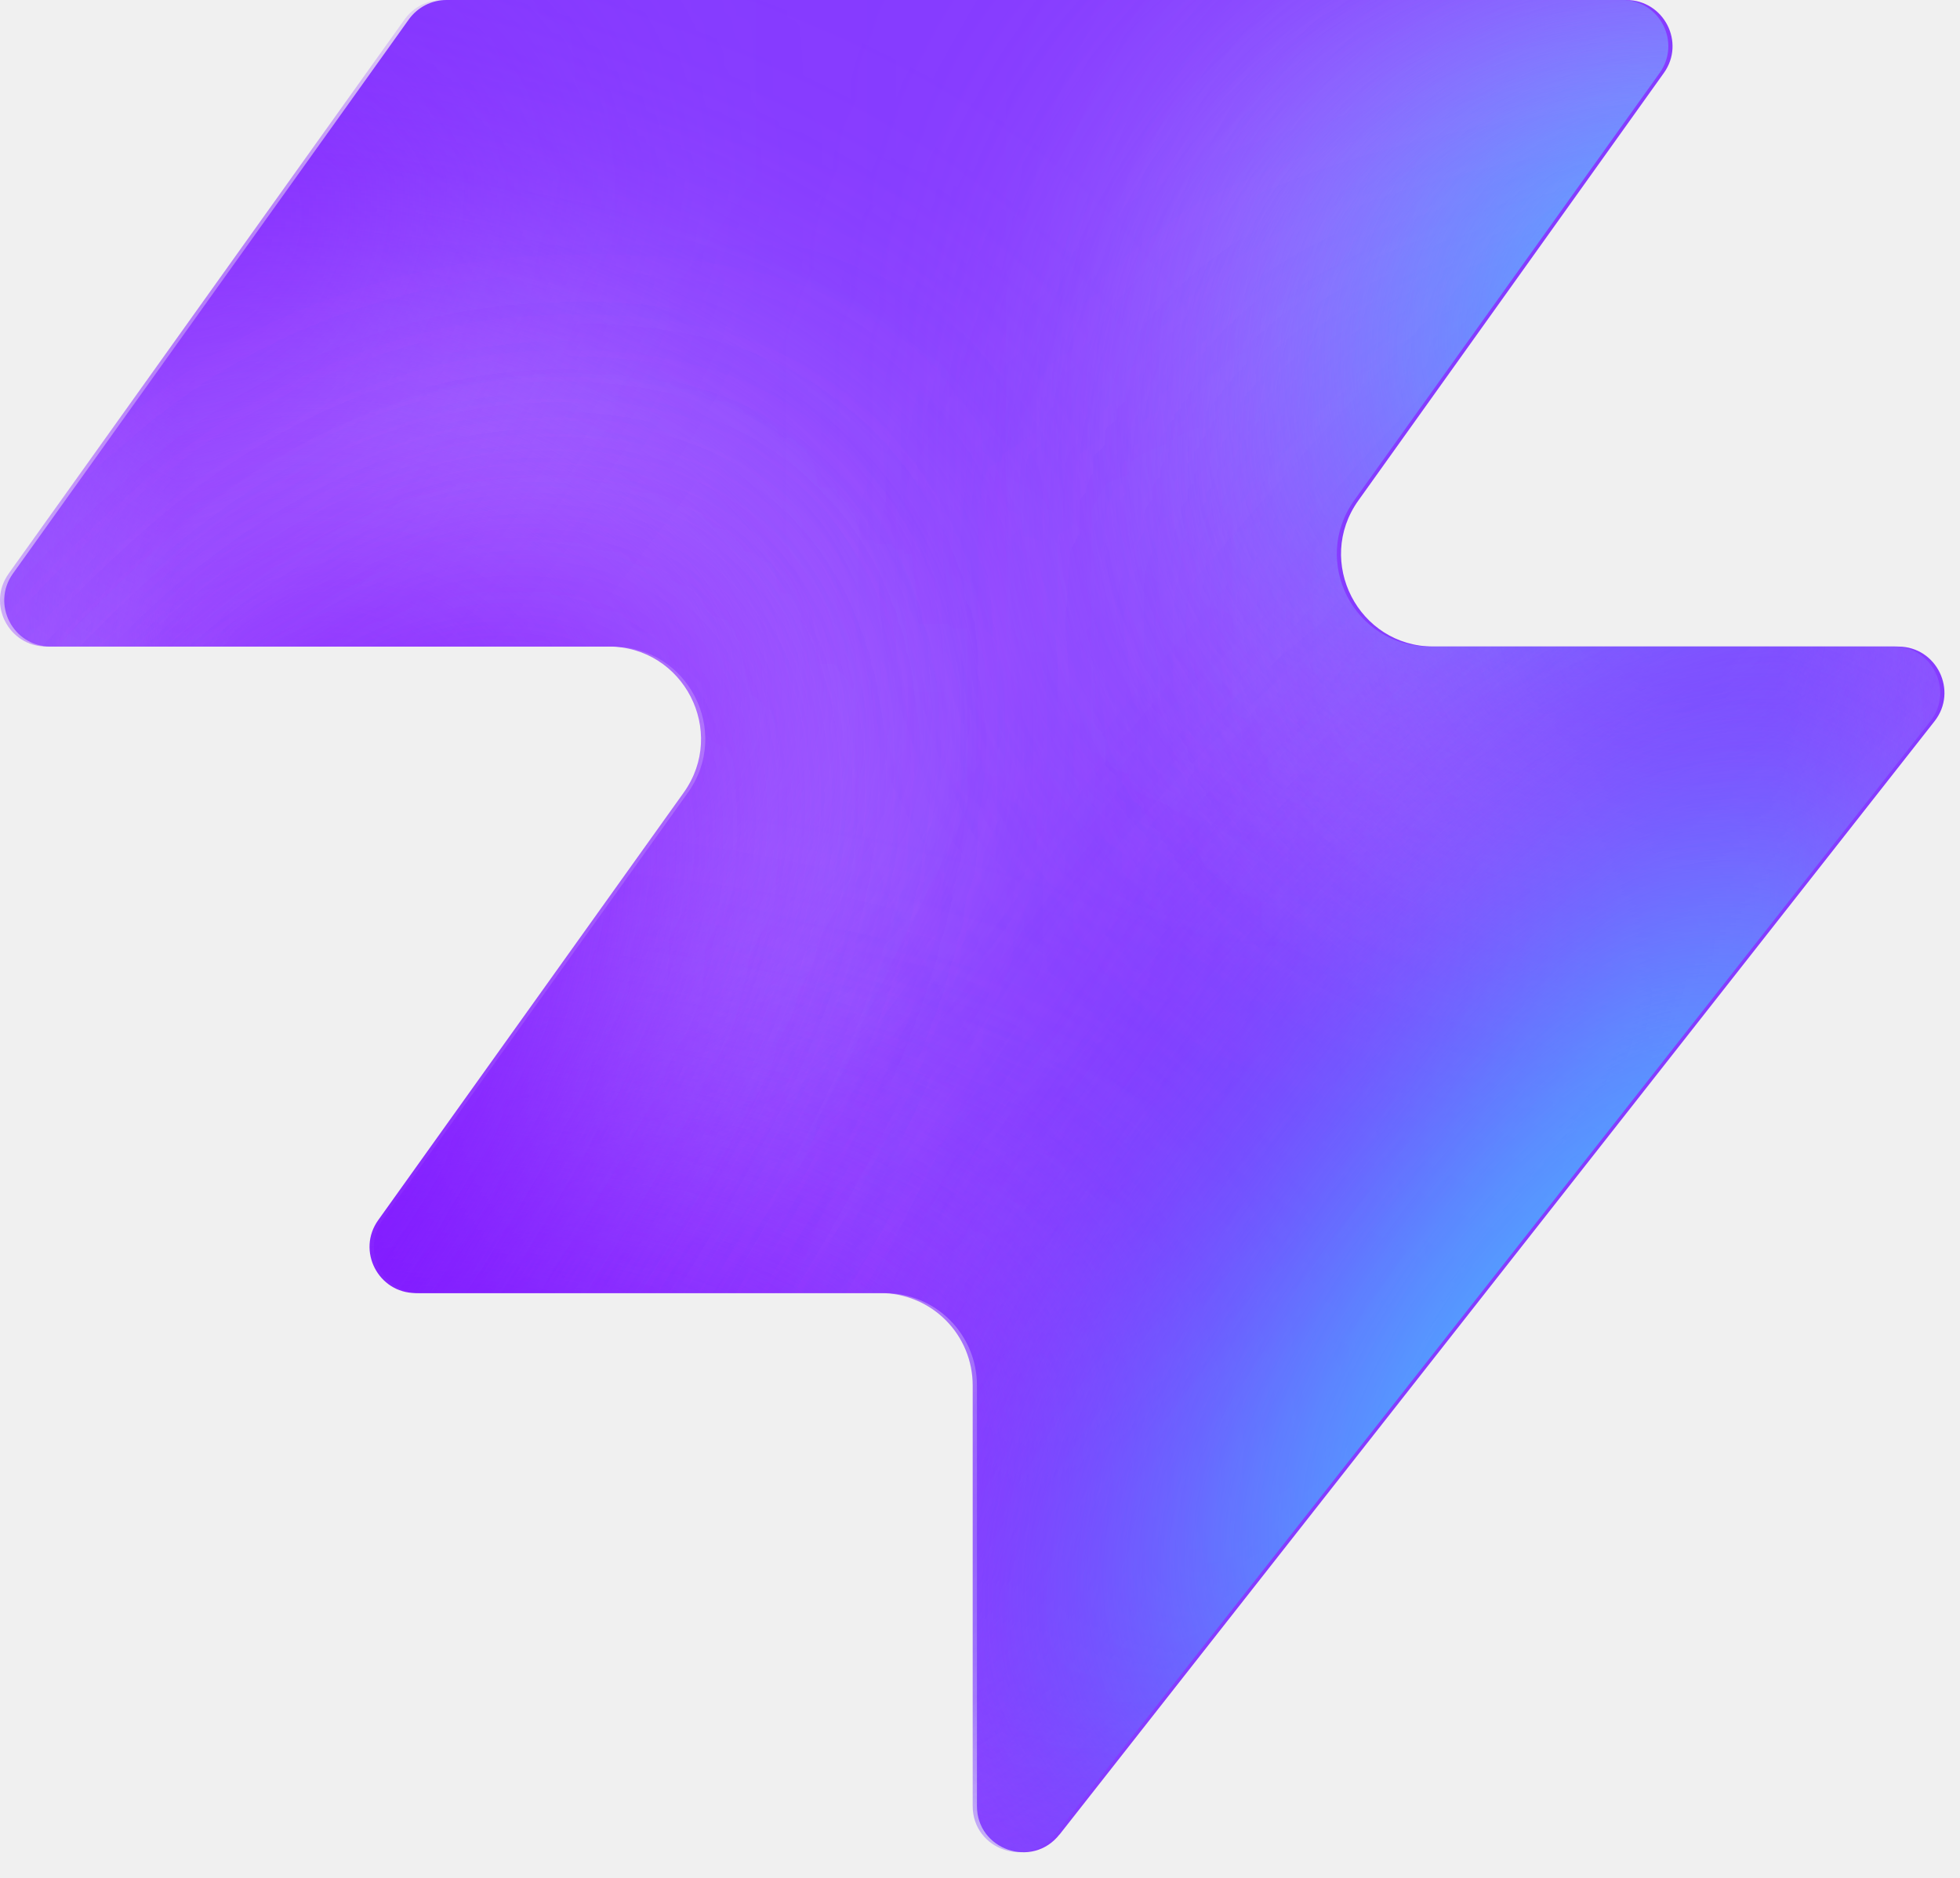
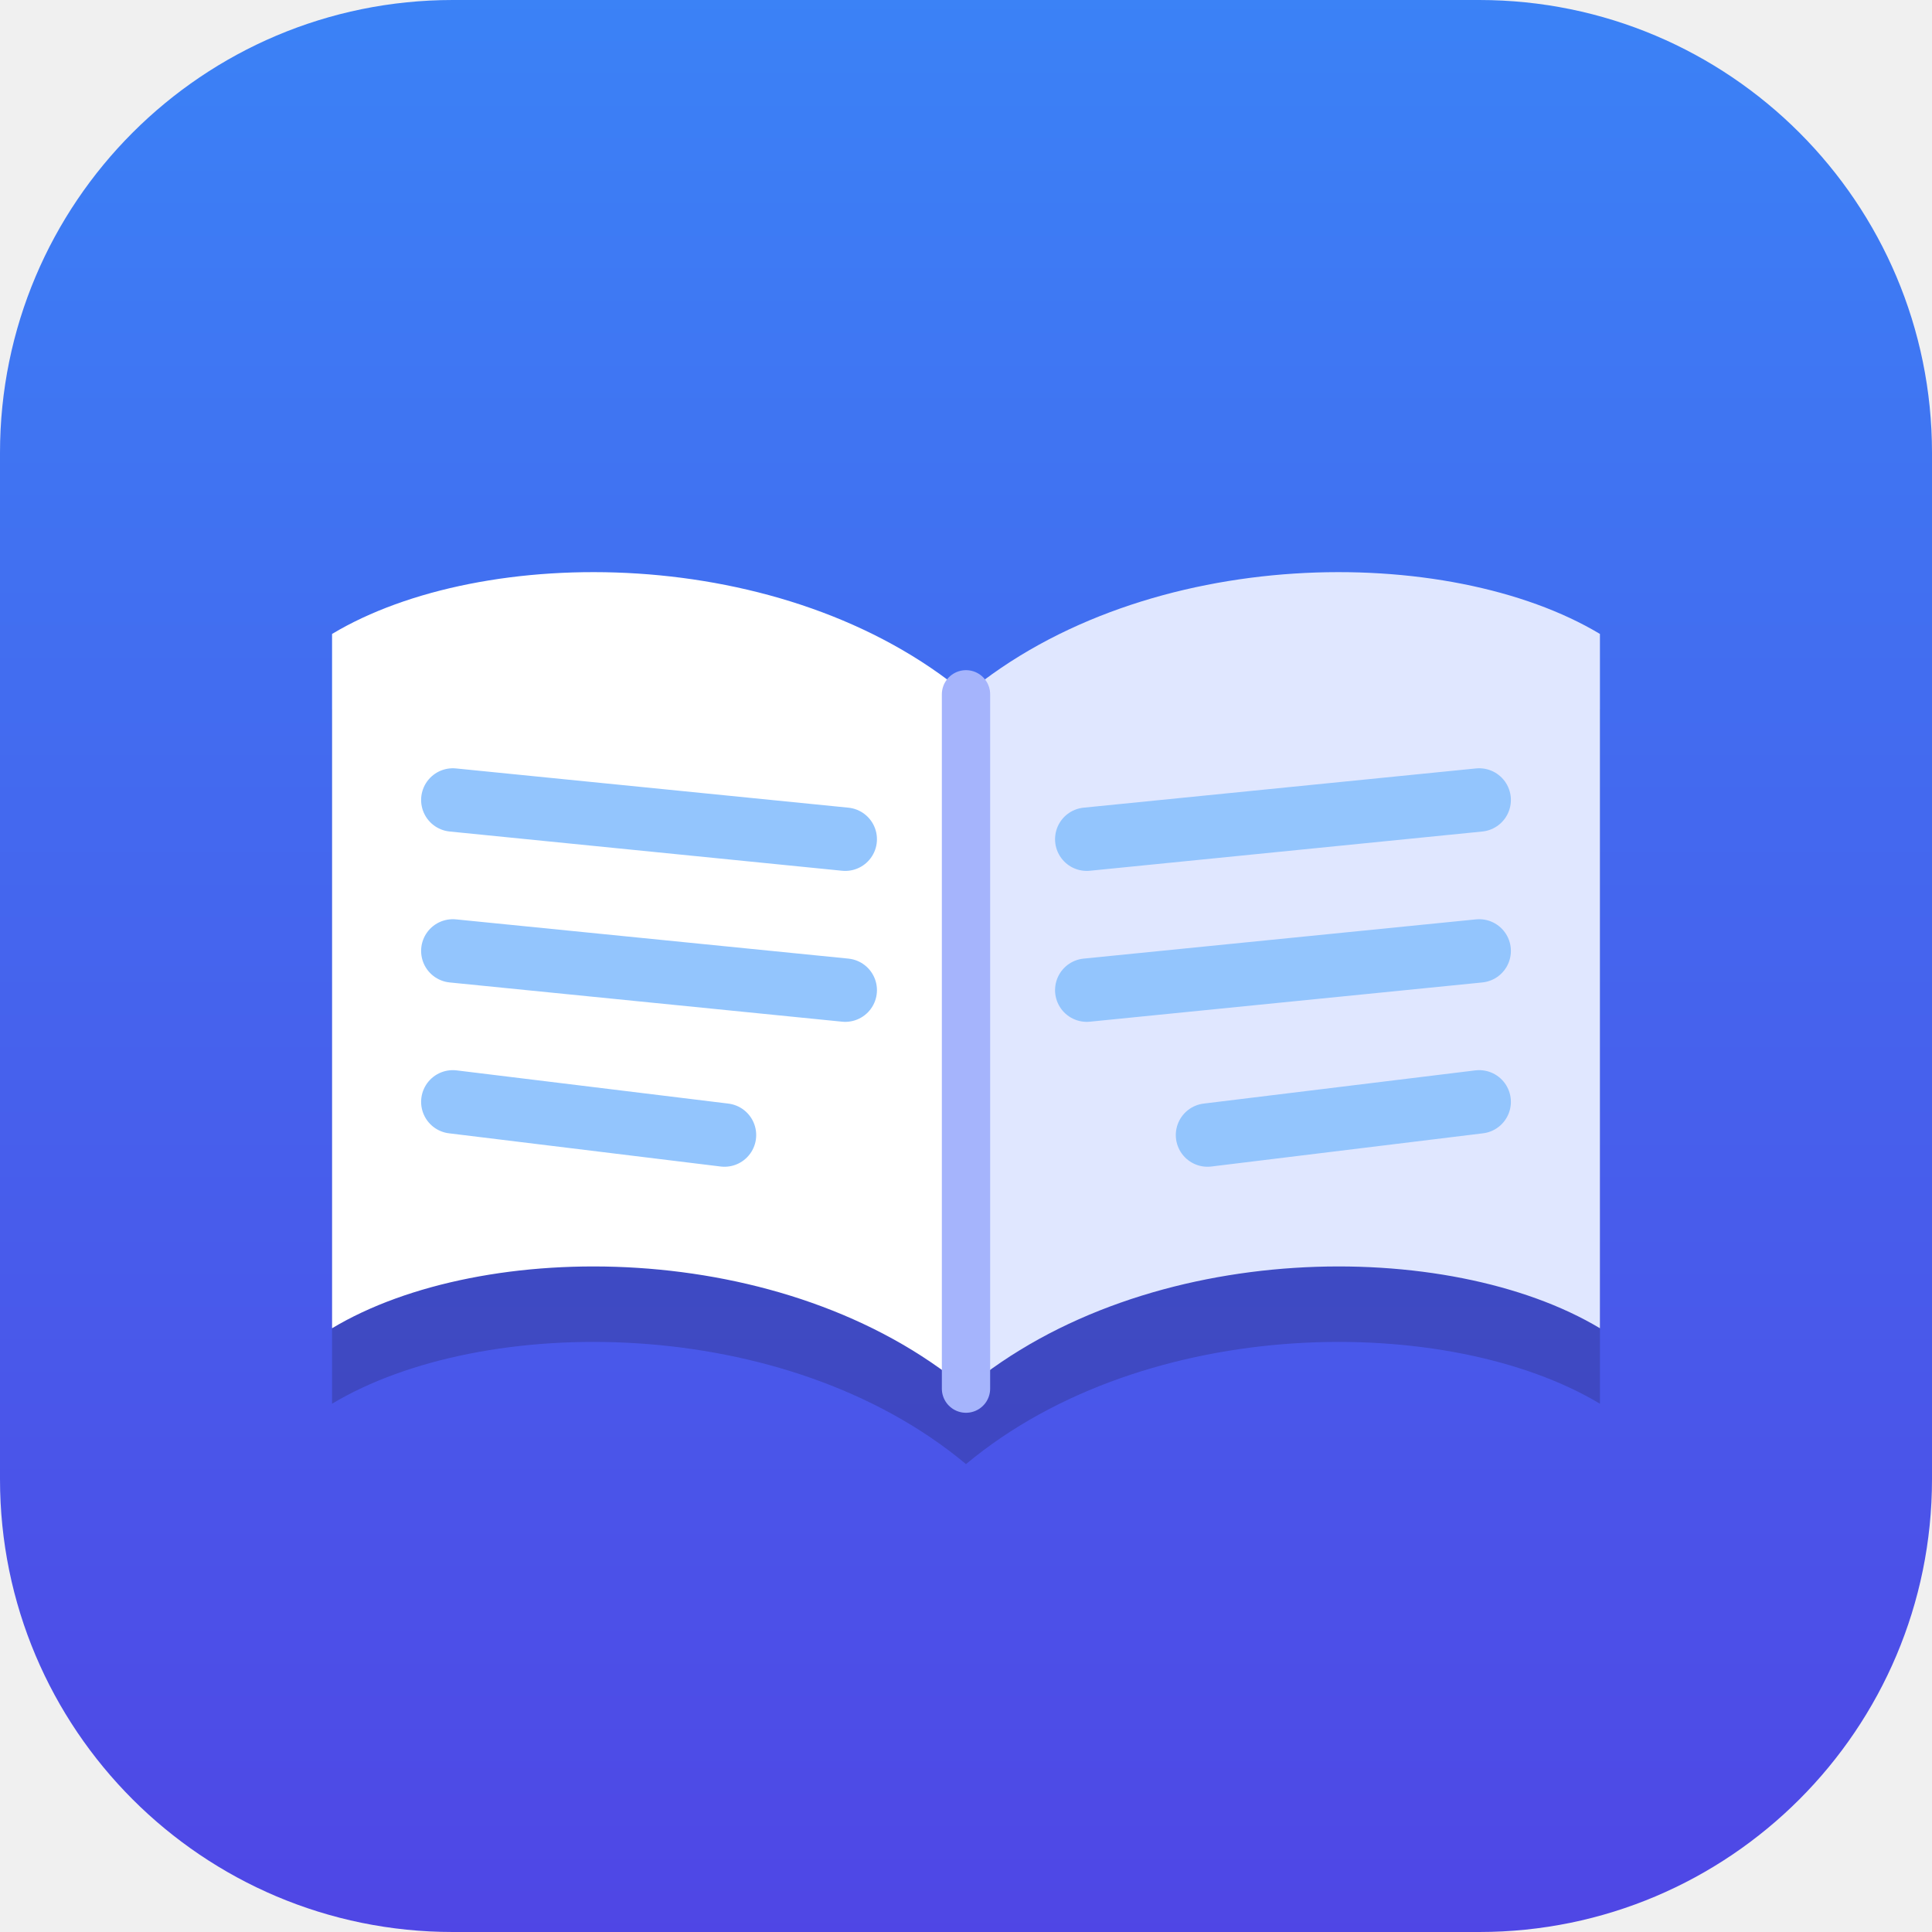
- <svg xmlns="http://www.w3.org/2000/svg" width="48" height="46" fill="none" viewBox="0 0 48 46">
-   <path fill="#863bff" d="M25.946 44.938c-.664.845-2.021.375-2.021-.698V33.937a2.26 2.26 0 0 0-2.262-2.262H10.287c-.92 0-1.456-1.04-.92-1.788l7.48-10.471c1.07-1.497 0-3.578-1.842-3.578H1.237c-.92 0-1.456-1.04-.92-1.788L10.013.474c.214-.297.556-.474.92-.474h28.894c.92 0 1.456 1.04.92 1.788l-7.48 10.471c-1.07 1.498 0 3.579 1.842 3.579h11.377c.943 0 1.473 1.088.89 1.83L25.947 44.94z" style="fill:#863bff;fill:color(display-p3 .525 .23 1);fill-opacity:1" />
-   <mask id="a" width="48" height="46" x="0" y="0" maskUnits="userSpaceOnUse" style="mask-type:alpha">
-     <path fill="#000" d="M25.842 44.938c-.664.844-2.021.375-2.021-.698V33.937a2.26 2.26 0 0 0-2.262-2.262H10.183c-.92 0-1.456-1.04-.92-1.788l7.48-10.471c1.07-1.498 0-3.579-1.842-3.579H1.133c-.92 0-1.456-1.04-.92-1.787L9.91.473c.214-.297.556-.474.92-.474h28.894c.92 0 1.456 1.04.92 1.788l-7.48 10.471c-1.07 1.498 0 3.578 1.842 3.578h11.377c.943 0 1.473 1.088.89 1.832L25.843 44.94z" style="fill:#000;fill-opacity:1" />
-   </mask>
-   <g mask="url(#a)">
-     <g filter="url(#b)">
-       <ellipse cx="5.508" cy="14.704" fill="#ede6ff" rx="5.508" ry="14.704" style="fill:#ede6ff;fill:color(display-p3 .927 .903 1);fill-opacity:1" transform="matrix(.00324 1 1 -.00324 -4.47 31.516)" />
-     </g>
-     <g filter="url(#c)">
-       <ellipse cx="10.399" cy="29.851" fill="#ede6ff" rx="10.399" ry="29.851" style="fill:#ede6ff;fill:color(display-p3 .927 .903 1);fill-opacity:1" transform="matrix(.00324 1 1 -.00324 -39.328 7.883)" />
-     </g>
-     <g filter="url(#d)">
-       <ellipse cx="5.508" cy="30.487" fill="#7e14ff" rx="5.508" ry="30.487" style="fill:#7e14ff;fill:color(display-p3 .492 .077 1);fill-opacity:1" transform="rotate(89.814 -25.913 -14.639)scale(1 -1)" />
-     </g>
-     <g filter="url(#e)">
-       <ellipse cx="5.508" cy="30.599" fill="#7e14ff" rx="5.508" ry="30.599" style="fill:#7e14ff;fill:color(display-p3 .492 .077 1);fill-opacity:1" transform="rotate(89.814 -32.644 -3.334)scale(1 -1)" />
-     </g>
-     <g filter="url(#f)">
-       <ellipse cx="5.508" cy="30.599" fill="#7e14ff" rx="5.508" ry="30.599" style="fill:#7e14ff;fill:color(display-p3 .492 .077 1);fill-opacity:1" transform="matrix(.00324 1 1 -.00324 -34.34 30.47)" />
-     </g>
-     <g filter="url(#g)">
-       <ellipse cx="14.072" cy="22.078" fill="#ede6ff" rx="14.072" ry="22.078" style="fill:#ede6ff;fill:color(display-p3 .927 .903 1);fill-opacity:1" transform="rotate(93.35 24.506 48.493)scale(-1 1)" />
-     </g>
-     <g filter="url(#h)">
-       <ellipse cx="3.47" cy="21.501" fill="#7e14ff" rx="3.47" ry="21.501" style="fill:#7e14ff;fill:color(display-p3 .492 .077 1);fill-opacity:1" transform="rotate(89.009 28.708 47.59)scale(-1 1)" />
-     </g>
-     <g filter="url(#i)">
-       <ellipse cx="3.47" cy="21.501" fill="#7e14ff" rx="3.47" ry="21.501" style="fill:#7e14ff;fill:color(display-p3 .492 .077 1);fill-opacity:1" transform="rotate(89.009 28.708 47.59)scale(-1 1)" />
-     </g>
-     <g filter="url(#j)">
-       <ellipse cx=".387" cy="8.972" fill="#7e14ff" rx="4.407" ry="29.108" style="fill:#7e14ff;fill:color(display-p3 .492 .077 1);fill-opacity:1" transform="rotate(39.51 .387 8.972)" />
-     </g>
-     <g filter="url(#k)">
-       <ellipse cx="47.523" cy="-6.092" fill="#7e14ff" rx="4.407" ry="29.108" style="fill:#7e14ff;fill:color(display-p3 .492 .077 1);fill-opacity:1" transform="rotate(37.892 47.523 -6.092)" />
-     </g>
-     <g filter="url(#l)">
-       <ellipse cx="41.412" cy="6.333" fill="#47bfff" rx="5.971" ry="9.665" style="fill:#47bfff;fill:color(display-p3 .28 .748 1);fill-opacity:1" transform="rotate(37.892 41.412 6.333)" />
-     </g>
-     <g filter="url(#m)">
-       <ellipse cx="-1.879" cy="38.332" fill="#7e14ff" rx="4.407" ry="29.108" style="fill:#7e14ff;fill:color(display-p3 .492 .077 1);fill-opacity:1" transform="rotate(37.892 -1.88 38.332)" />
-     </g>
-     <g filter="url(#n)">
-       <ellipse cx="-1.879" cy="38.332" fill="#7e14ff" rx="4.407" ry="29.108" style="fill:#7e14ff;fill:color(display-p3 .492 .077 1);fill-opacity:1" transform="rotate(37.892 -1.88 38.332)" />
-     </g>
-     <g filter="url(#o)">
-       <ellipse cx="35.651" cy="29.907" fill="#7e14ff" rx="4.407" ry="29.108" style="fill:#7e14ff;fill:color(display-p3 .492 .077 1);fill-opacity:1" transform="rotate(37.892 35.651 29.907)" />
-     </g>
-     <g filter="url(#p)">
-       <ellipse cx="38.418" cy="32.4" fill="#47bfff" rx="5.971" ry="15.297" style="fill:#47bfff;fill:color(display-p3 .28 .748 1);fill-opacity:1" transform="rotate(37.892 38.418 32.4)" />
-     </g>
+ <svg xmlns="http://www.w3.org/2000/svg" width="64" height="64" viewBox="0 0 64 64">
+   <defs>
+     <linearGradient id="bg" x1="0" y1="0" x2="0" y2="1">
+       <stop offset="0" stop-color="#3b82f6" />
+       <stop offset="1" stop-color="#4f46e5" />
+     </linearGradient>
+   </defs>
+   <rect width="64" height="64" rx="15" fill="url(#bg)" />
+   <path d="M11 21C16 18 26 18 32 23C38 18 48 18 53 21V44C48 41 38 41 32 46C26 41 16 41 11 44Z" fill="#1e1b4b" opacity="0.25" transform="translate(0 2.5)" />
+   <path d="M32 23C26 18 16 18 11 21V44C16 41 26 41 32 46Z" fill="#ffffff" />
+   <path d="M32 23C38 18 48 18 53 21V44C48 41 38 41 32 46Z" fill="#e0e7ff" />
+   <path d="M32 23V46" stroke="#a5b4fc" stroke-width="1.6" stroke-linecap="round" />
+   <g stroke="#93c5fd" stroke-width="2.1" stroke-linecap="round">
+     <path d="M15 26.5L28 27.8" />
+     <path d="M15 31.5L28 32.8" />
+     <path d="M15 36.5L24 37.6" />
+     <path d="M36 27.8L49 26.5" />
+     <path d="M36 32.8L49 31.5" />
+     <path d="M40 37.6L49 36.5" />
  </g>
-   <defs>
-     <filter id="b" width="60.045" height="41.654" x="-19.77" y="16.149" color-interpolation-filters="sRGB" filterUnits="userSpaceOnUse">
-       <feFlood flood-opacity="0" result="BackgroundImageFix" />
-       <feBlend in="SourceGraphic" in2="BackgroundImageFix" result="shape" />
-       <feGaussianBlur result="effect1_foregroundBlur_2002_17158" stdDeviation="7.659" />
-     </filter>
-     <filter id="c" width="90.34" height="51.437" x="-54.613" y="-7.533" color-interpolation-filters="sRGB" filterUnits="userSpaceOnUse">
-       <feFlood flood-opacity="0" result="BackgroundImageFix" />
-       <feBlend in="SourceGraphic" in2="BackgroundImageFix" result="shape" />
-       <feGaussianBlur result="effect1_foregroundBlur_2002_17158" stdDeviation="7.659" />
-     </filter>
-     <filter id="d" width="79.355" height="29.4" x="-49.64" y="2.03" color-interpolation-filters="sRGB" filterUnits="userSpaceOnUse">
-       <feFlood flood-opacity="0" result="BackgroundImageFix" />
-       <feBlend in="SourceGraphic" in2="BackgroundImageFix" result="shape" />
-       <feGaussianBlur result="effect1_foregroundBlur_2002_17158" stdDeviation="4.596" />
-     </filter>
-     <filter id="e" width="79.579" height="29.4" x="-45.045" y="20.029" color-interpolation-filters="sRGB" filterUnits="userSpaceOnUse">
-       <feFlood flood-opacity="0" result="BackgroundImageFix" />
-       <feBlend in="SourceGraphic" in2="BackgroundImageFix" result="shape" />
-       <feGaussianBlur result="effect1_foregroundBlur_2002_17158" stdDeviation="4.596" />
-     </filter>
-     <filter id="f" width="79.579" height="29.4" x="-43.513" y="21.178" color-interpolation-filters="sRGB" filterUnits="userSpaceOnUse">
-       <feFlood flood-opacity="0" result="BackgroundImageFix" />
-       <feBlend in="SourceGraphic" in2="BackgroundImageFix" result="shape" />
-       <feGaussianBlur result="effect1_foregroundBlur_2002_17158" stdDeviation="4.596" />
-     </filter>
-     <filter id="g" width="74.749" height="58.852" x="15.756" y="-17.901" color-interpolation-filters="sRGB" filterUnits="userSpaceOnUse">
-       <feFlood flood-opacity="0" result="BackgroundImageFix" />
-       <feBlend in="SourceGraphic" in2="BackgroundImageFix" result="shape" />
-       <feGaussianBlur result="effect1_foregroundBlur_2002_17158" stdDeviation="7.659" />
-     </filter>
-     <filter id="h" width="61.377" height="25.362" x="23.548" y="2.284" color-interpolation-filters="sRGB" filterUnits="userSpaceOnUse">
-       <feFlood flood-opacity="0" result="BackgroundImageFix" />
-       <feBlend in="SourceGraphic" in2="BackgroundImageFix" result="shape" />
-       <feGaussianBlur result="effect1_foregroundBlur_2002_17158" stdDeviation="4.596" />
-     </filter>
-     <filter id="i" width="61.377" height="25.362" x="23.548" y="2.284" color-interpolation-filters="sRGB" filterUnits="userSpaceOnUse">
-       <feFlood flood-opacity="0" result="BackgroundImageFix" />
-       <feBlend in="SourceGraphic" in2="BackgroundImageFix" result="shape" />
-       <feGaussianBlur result="effect1_foregroundBlur_2002_17158" stdDeviation="4.596" />
-     </filter>
-     <filter id="j" width="56.045" height="63.649" x="-27.636" y="-22.853" color-interpolation-filters="sRGB" filterUnits="userSpaceOnUse">
-       <feFlood flood-opacity="0" result="BackgroundImageFix" />
-       <feBlend in="SourceGraphic" in2="BackgroundImageFix" result="shape" />
-       <feGaussianBlur result="effect1_foregroundBlur_2002_17158" stdDeviation="4.596" />
-     </filter>
-     <filter id="k" width="54.814" height="64.646" x="20.116" y="-38.415" color-interpolation-filters="sRGB" filterUnits="userSpaceOnUse">
-       <feFlood flood-opacity="0" result="BackgroundImageFix" />
-       <feBlend in="SourceGraphic" in2="BackgroundImageFix" result="shape" />
-       <feGaussianBlur result="effect1_foregroundBlur_2002_17158" stdDeviation="4.596" />
-     </filter>
-     <filter id="l" width="33.541" height="35.313" x="24.641" y="-11.323" color-interpolation-filters="sRGB" filterUnits="userSpaceOnUse">
-       <feFlood flood-opacity="0" result="BackgroundImageFix" />
-       <feBlend in="SourceGraphic" in2="BackgroundImageFix" result="shape" />
-       <feGaussianBlur result="effect1_foregroundBlur_2002_17158" stdDeviation="4.596" />
-     </filter>
-     <filter id="m" width="54.814" height="64.646" x="-29.286" y="6.009" color-interpolation-filters="sRGB" filterUnits="userSpaceOnUse">
-       <feFlood flood-opacity="0" result="BackgroundImageFix" />
-       <feBlend in="SourceGraphic" in2="BackgroundImageFix" result="shape" />
-       <feGaussianBlur result="effect1_foregroundBlur_2002_17158" stdDeviation="4.596" />
-     </filter>
-     <filter id="n" width="54.814" height="64.646" x="-29.286" y="6.009" color-interpolation-filters="sRGB" filterUnits="userSpaceOnUse">
-       <feFlood flood-opacity="0" result="BackgroundImageFix" />
-       <feBlend in="SourceGraphic" in2="BackgroundImageFix" result="shape" />
-       <feGaussianBlur result="effect1_foregroundBlur_2002_17158" stdDeviation="4.596" />
-     </filter>
-     <filter id="o" width="54.814" height="64.646" x="8.244" y="-2.416" color-interpolation-filters="sRGB" filterUnits="userSpaceOnUse">
-       <feFlood flood-opacity="0" result="BackgroundImageFix" />
-       <feBlend in="SourceGraphic" in2="BackgroundImageFix" result="shape" />
-       <feGaussianBlur result="effect1_foregroundBlur_2002_17158" stdDeviation="4.596" />
-     </filter>
-     <filter id="p" width="39.409" height="43.623" x="18.713" y="10.588" color-interpolation-filters="sRGB" filterUnits="userSpaceOnUse">
-       <feFlood flood-opacity="0" result="BackgroundImageFix" />
-       <feBlend in="SourceGraphic" in2="BackgroundImageFix" result="shape" />
-       <feGaussianBlur result="effect1_foregroundBlur_2002_17158" stdDeviation="4.596" />
-     </filter>
-   </defs>
</svg>
